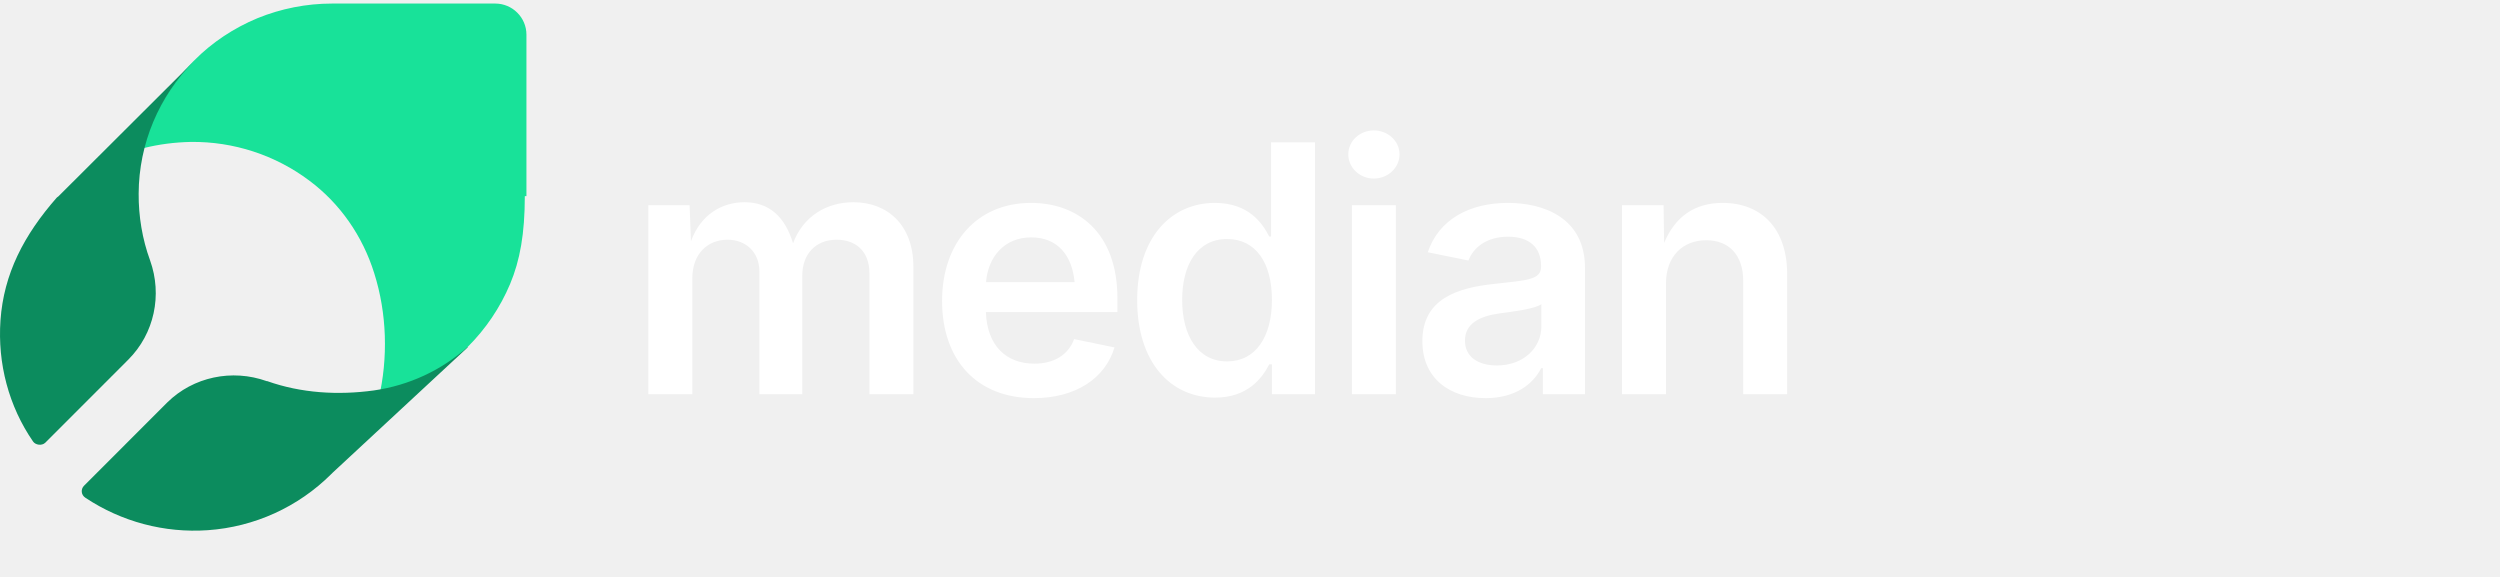
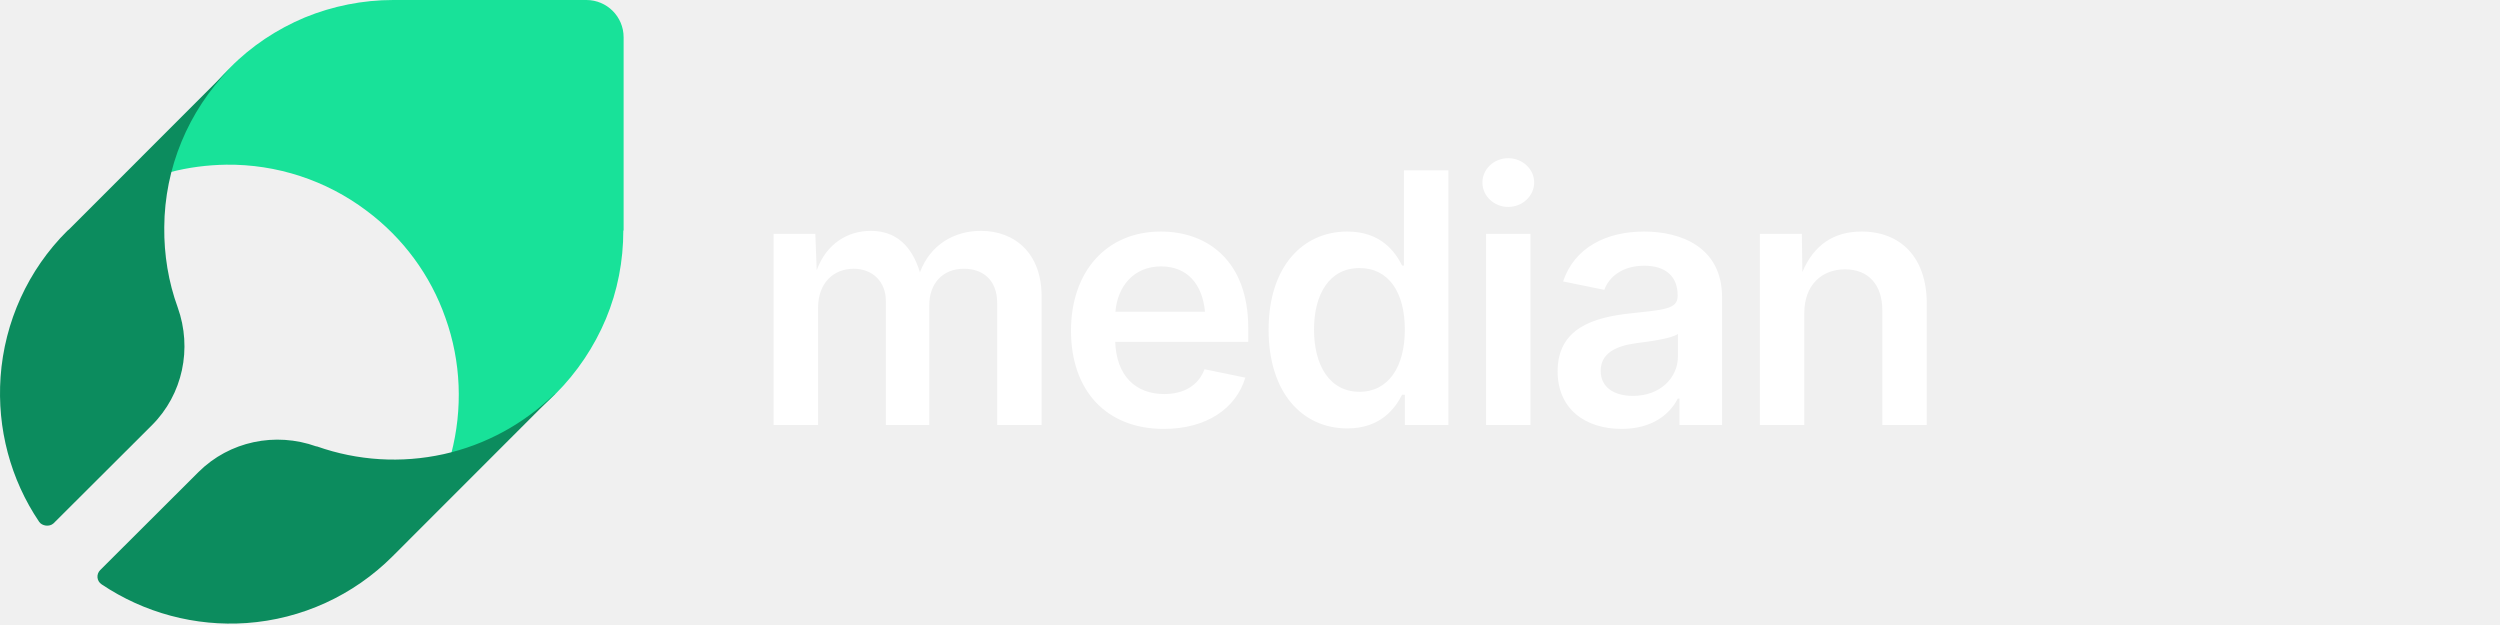
- <svg xmlns="http://www.w3.org/2000/svg" width="520" height="120" viewBox="0 0 520 120" fill="none">
-   <path d="M109.5 40.8V7.22C109.5 3.61 106.55 0.74 103.02 0.74H69.06C63.73 0.74 58.45 1.79 53.54 3.79C48.63 5.84 44.14 8.79 40.4 12.57L40.14 12.83C35.18 17.83 31.64 23.99 29.84 30.82C33.06 30 36.38 29.59 39.71 29.52C48.58 29.42 57.26 32.25 64.34 37.57C70.69 42.3 75.42 49.05 77.85 56.86C80.47 65.16 80.78 74.46 78.73 83.09C85.53 80.88 91.82 77.35 97.03 72.41L97.29 72.15C101.03 68.42 104.04 63.97 106.1 59.07C108.16 54.17 109.16 48.58 109.16 40.8H109.5Z" fill="#18E299" />
-   <path d="M28.84 40.26C28.89 29.87 33.06 20.04 40.38 12.69L12.15 40.84C12.05 40.94 11.94 40.99 11.82 41.09C4.94 48.92 0.78 56.99 0.1 66.63C-0.53 75.62 1.83 84.52 6.88 91.84C7.37 92.55 8.67 92.78 9.4 92.1L26.69 74.8C32.11 69.38 33.79 61.35 31.22 54.17C29.59 49.72 28.81 44.96 28.84 40.26Z" fill="#0C8C5E" />
-   <path d="M97.28 72.14C91.86 77.02 85.07 80.16 77.77 81.21C70.33 82.24 62.63 81.78 55.57 79.27C55.57 79.27 55.52 79.27 55.46 79.27C48.25 76.7 40.2 78.38 34.78 83.72L17.49 101.02C16.75 101.75 16.86 102.96 17.76 103.53C25.24 108.51 34.18 110.91 43.24 110.28C52.93 109.6 62.03 105.46 68.91 98.6L69.17 98.34L97.28 72.25V72.14Z" fill="#0C8C5E" />
-   <text x="130" y="82" font-family="system-ui, -apple-system, 'Segoe UI', sans-serif" font-size="72" font-weight="600" fill="white" letter-spacing="-2">median</text>
+ <svg xmlns="http://www.w3.org/2000/svg" width="400" height="100" viewBox="0 0 400 100" fill="none">
+   <g transform="translate(0,0) scale(0.199)">
+     <path d="M501.402 185.33V29.962C501.402 13.29 487.876 0 471.453 0H316.156C291.763 0 267.611 4.832 245.15 14.014C222.689 23.438 202.16 36.969 185.012 54.367L183.804 55.575C161.101 78.53 144.92 107.042 136.708 138.454C151.441 134.588 166.656 132.655 181.871 132.413C222.447 131.93 262.298 144.978 294.661 169.383C323.885 191.13 346.104 221.092 358.18 255.645C370.739 290.681 372.188 328.859 362.769 364.862C393.925 356.647 422.666 340.457 445.611 317.744L446.818 316.536C463.966 299.38 477.732 278.841 487.151 256.37C496.571 233.898 501.16 209.735 501.16 185.33H501.402Z" fill="#18E299" />
+     <path d="M132.071 182.706C132.312 135.044 151.32 89.307 184.764 55.125L55.557 184.391C55.076 184.873 54.594 185.113 54.113 185.595C22.593 216.888 3.586 258.774 0.458 303.066C-2.43 344.47 8.397 385.392 31.496 419.575C33.699 422.835 39.677 423.907 43.046 420.778L122.206 341.822C146.989 317.028 154.689 280.198 142.899 247.219C135.44 226.758 131.831 204.852 132.071 182.706Z" fill="#0C8C5E" />
+     <path d="M446.067 316.547C421.284 340.86 390.245 357.71 356.56 365.172C322.634 372.635 287.506 370.468 254.783 358.914C254.783 358.914 254.542 358.914 254.301 358.914C221.338 347.118 184.525 354.821 159.742 379.375L80.581 458.331C77.212 461.701 77.694 467.238 81.784 469.885C115.95 492.754 156.855 503.827 198.24 500.938C242.512 497.809 284.137 478.792 315.656 447.258L316.859 446.054L446.067 316.788V316.547Z" fill="#0C8C5E" />
+   </g>
+   <text x="120" y="68" font-family="system-ui, -apple-system, 'Segoe UI', sans-serif" font-size="56" font-weight="600" fill="white" letter-spacing="-1.5">median</text>
</svg>
